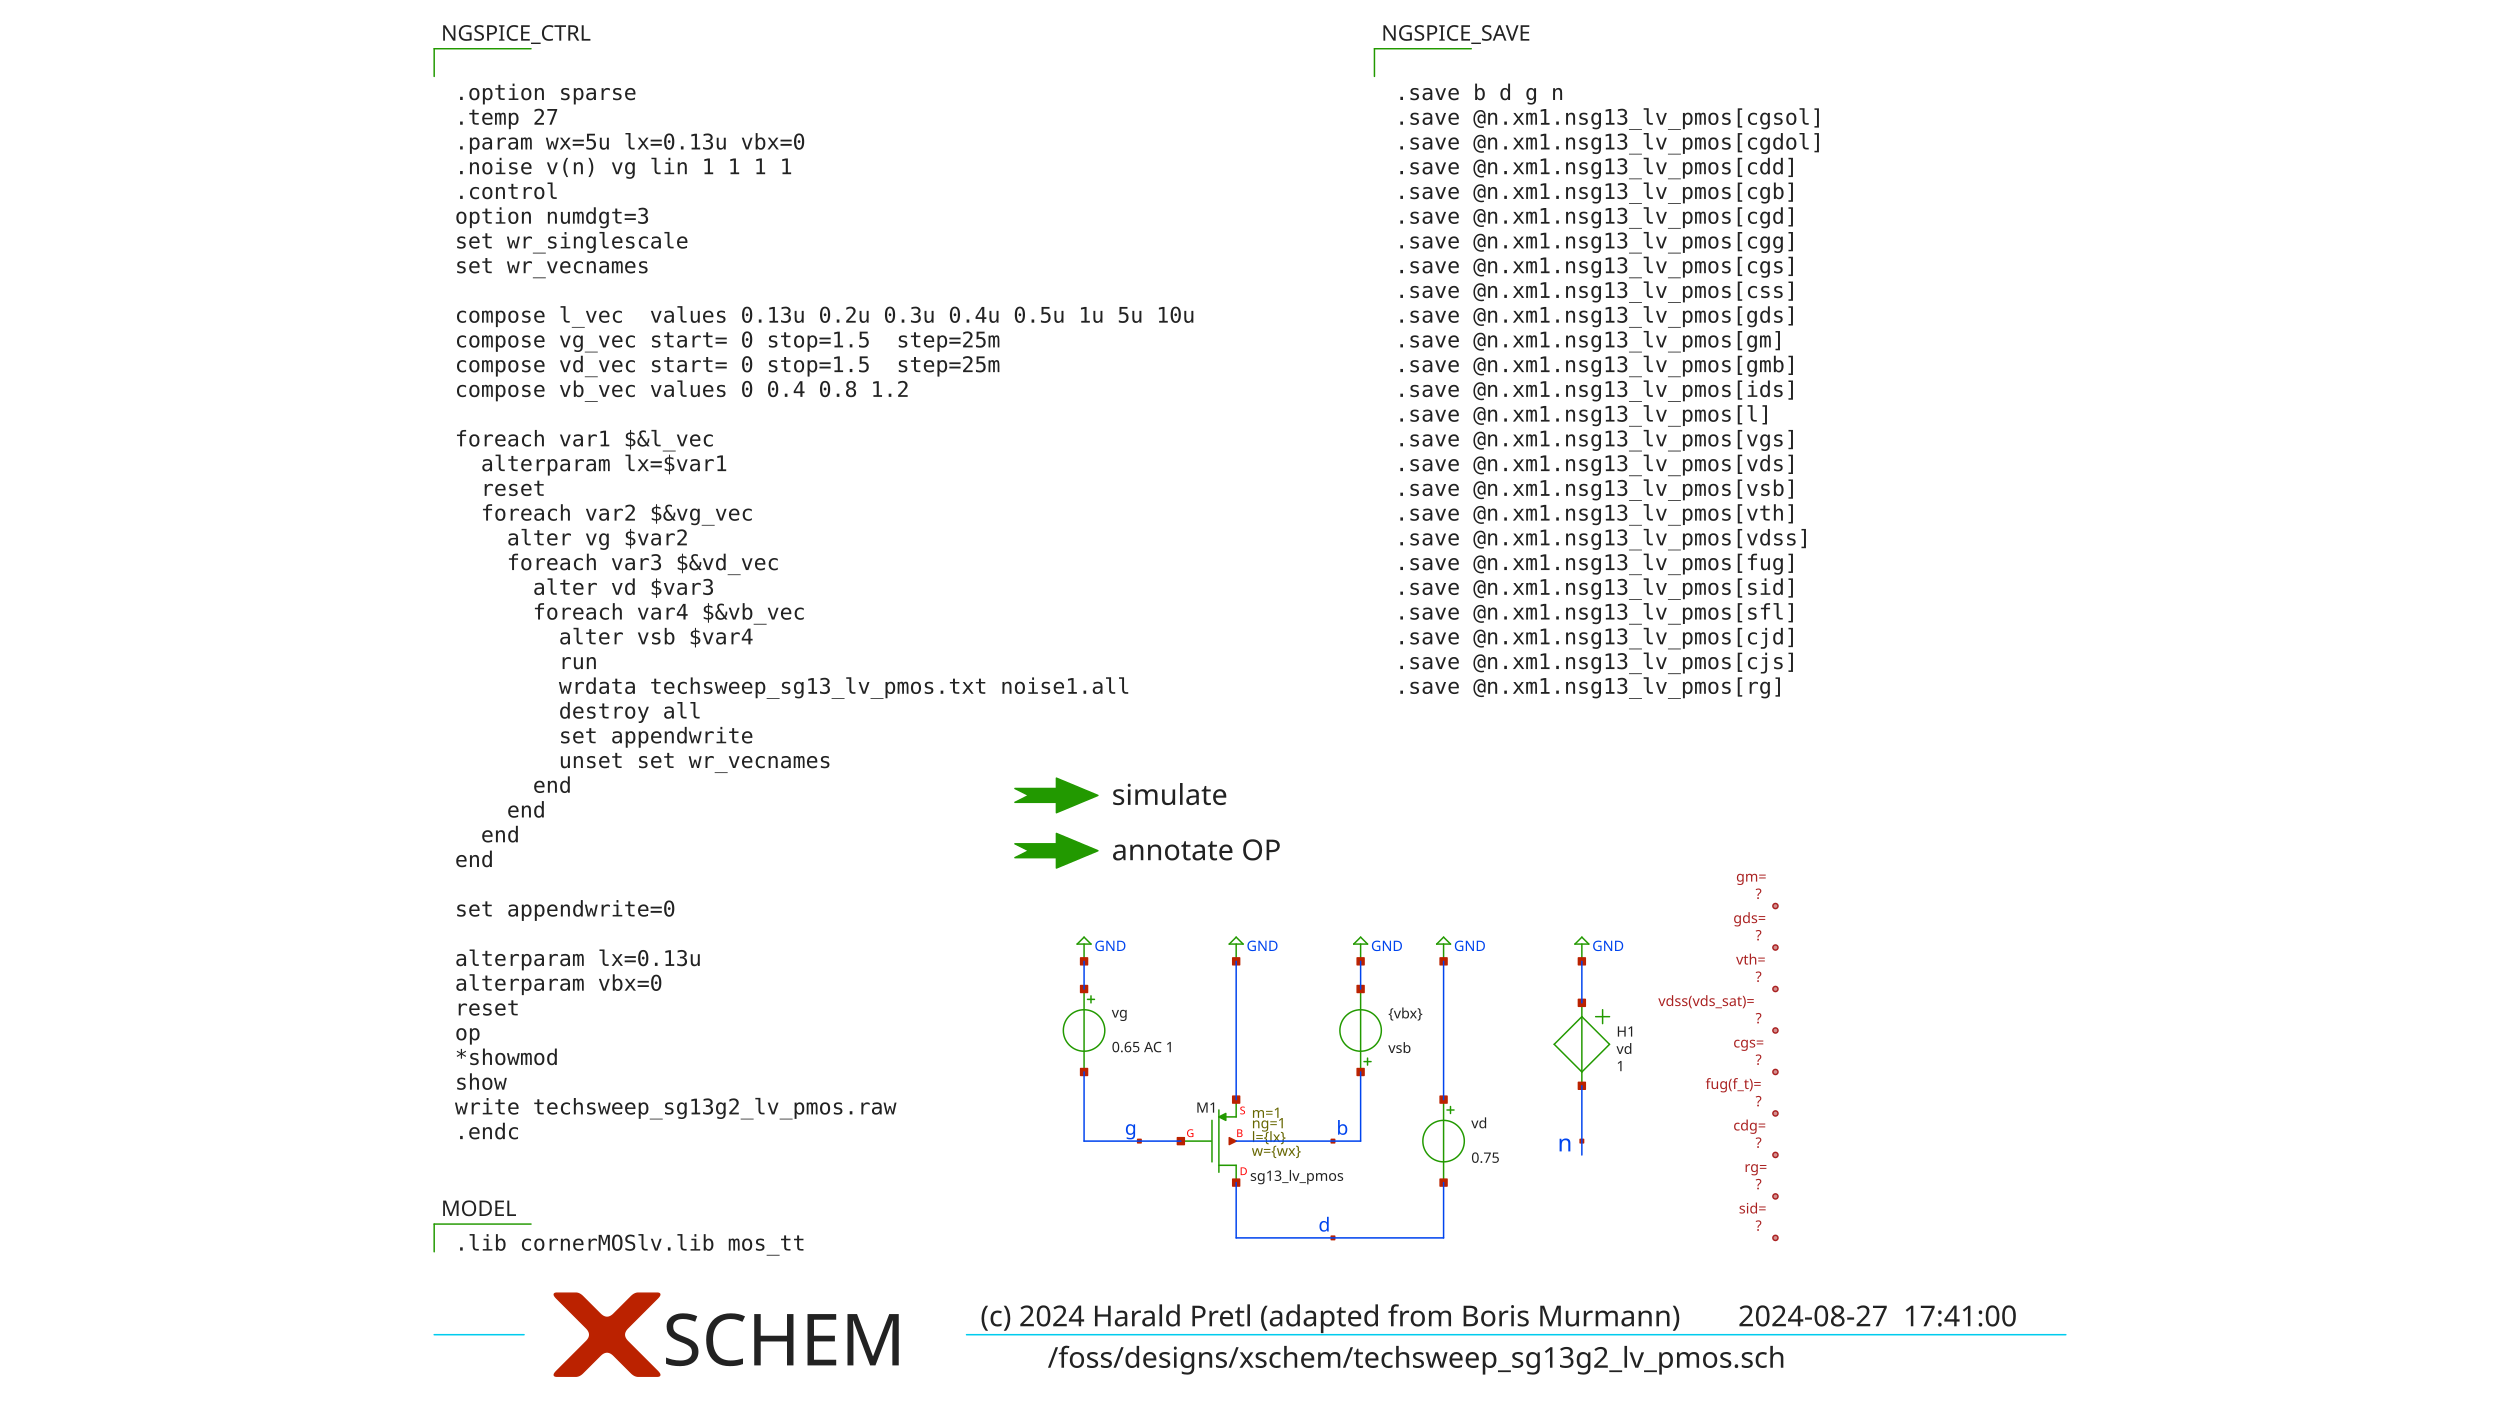
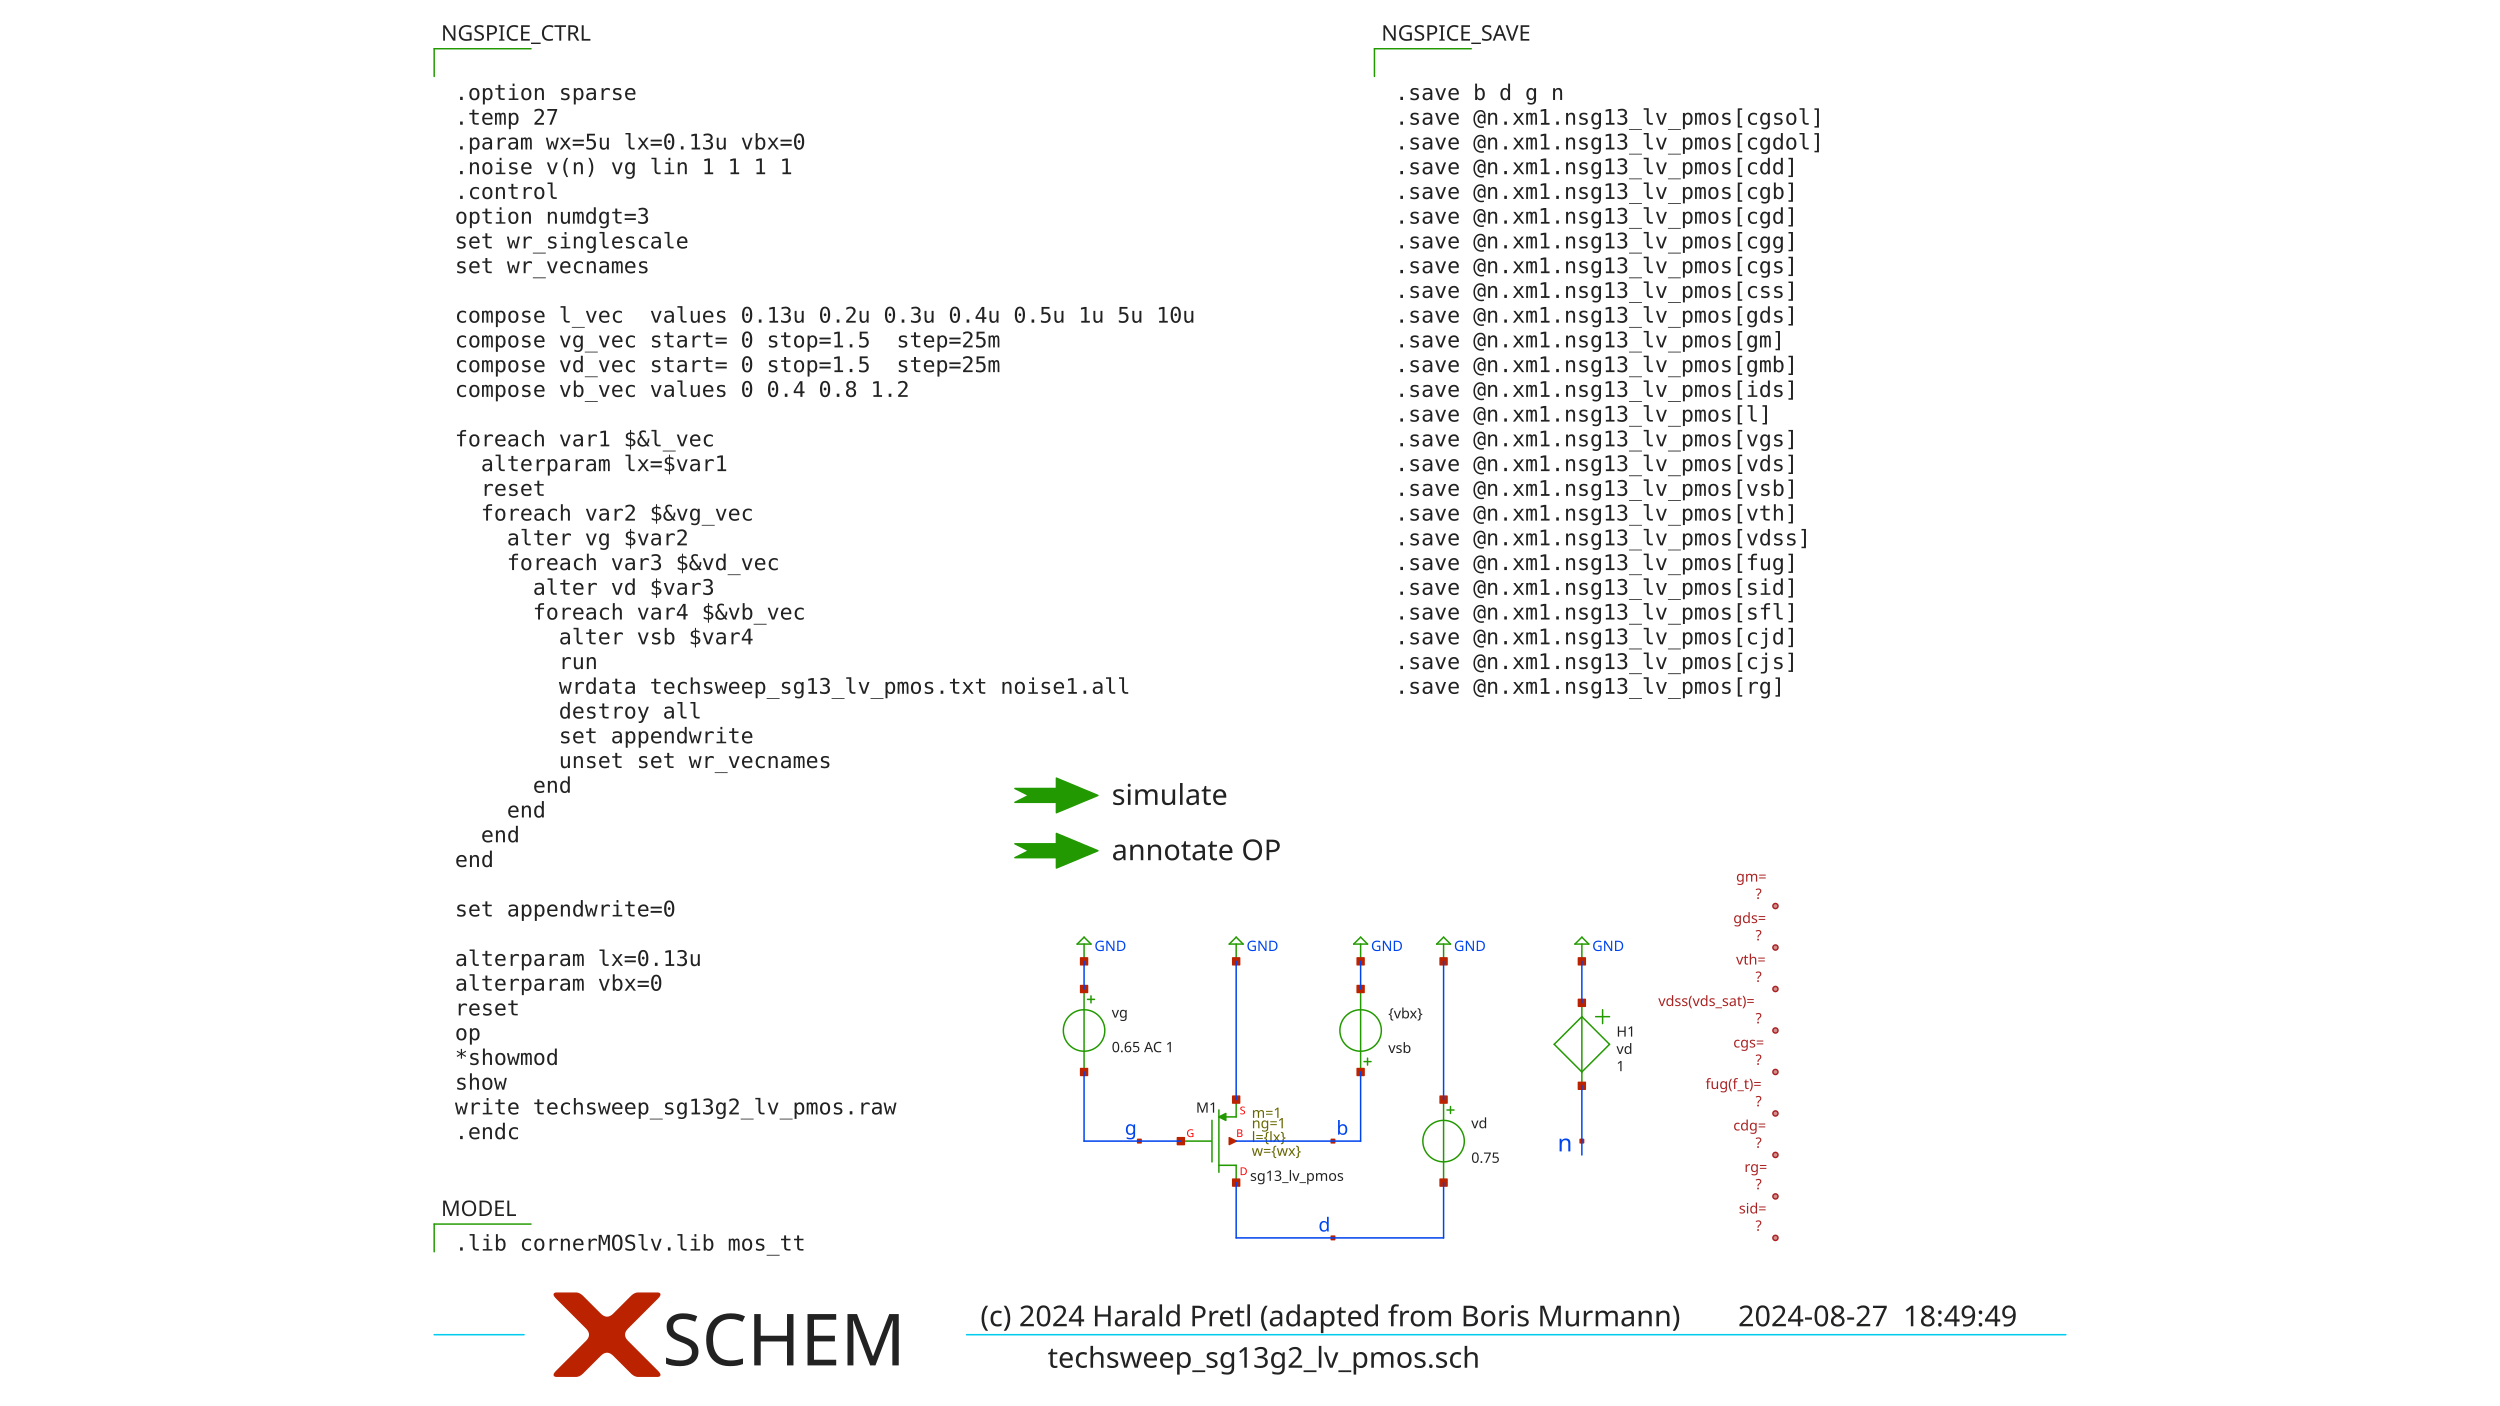
<svg xmlns="http://www.w3.org/2000/svg" width="900" height="506" version="1.1">
  <style type="text/css">
.l0{
  fill: #ffffff;
  stroke: #ffffff;
  stroke-linecap:round;
  stroke-linejoin:round;
  stroke-width: 0.538;
}
.l1{
  fill: #0044ee;
  stroke: #0044ee;
  stroke-linecap:round;
  stroke-linejoin:round;
  stroke-width: 0.538;
}
.l2{
  fill: #aaaaaa; fill-opacity: 0.2;
  stroke: #aaaaaa;
  stroke-linecap:round;
  stroke-linejoin:round;
  stroke-width: 0.538;
}
.l3{
  fill: #222222; fill-opacity: 0.5;
  stroke: #222222;
  stroke-linecap:round;
  stroke-linejoin:round;
  stroke-width: 0.538;
}
.l4{
  fill: #229900;
  stroke: #229900;
  stroke-linecap:round;
  stroke-linejoin:round;
  stroke-width: 0.538;
}
.l5{
  fill: #bb2200;
  stroke: #bb2200;
  stroke-linecap:round;
  stroke-linejoin:round;
  stroke-width: 0.538;
}
.l6{
  fill: #00ccee; fill-opacity: 0.5;
  stroke: #00ccee;
  stroke-linecap:round;
  stroke-linejoin:round;
  stroke-width: 0.538;
}
.l7{
  fill: #ff0000; fill-opacity: 0.5;
  stroke: #ff0000;
  stroke-linecap:round;
  stroke-linejoin:round;
  stroke-width: 0.538;
}
.l8{
  fill: #888800; fill-opacity: 0.5;
  stroke: #888800;
  stroke-linecap:round;
  stroke-linejoin:round;
  stroke-width: 0.538;
}
.l9{
  fill: #00aaaa; fill-opacity: 0.5;
  stroke: #00aaaa;
  stroke-linecap:round;
  stroke-linejoin:round;
  stroke-width: 0.538;
}
.l10{
  fill: #880088;
  stroke: #880088;
  stroke-linecap:round;
  stroke-linejoin:round;
  stroke-width: 0.538;
}
.l11{
  fill: #00ff00; fill-opacity: 0.5;
  stroke: #00ff00;
  stroke-linecap:round;
  stroke-linejoin:round;
  stroke-width: 0.538;
}
.l12{
  fill: #0000cc; fill-opacity: 0.5;
  stroke: #0000cc;
  stroke-linecap:round;
  stroke-linejoin:round;
  stroke-width: 0.538;
}
.l13{
  fill: #666600; fill-opacity: 0.5;
  stroke: #666600;
  stroke-linecap:round;
  stroke-linejoin:round;
  stroke-width: 0.538;
}
.l14{
  fill: #557755; fill-opacity: 0.2;
  stroke: #557755;
  stroke-linecap:round;
  stroke-linejoin:round;
  stroke-width: 0.538;
}
.l15{
  fill: #aa2222; fill-opacity: 0.5;
  stroke: #aa2222;
  stroke-linecap:round;
  stroke-linejoin:round;
  stroke-width: 0.538;
}
.l16{
  fill: #7ccc40; fill-opacity: 0.5;
  stroke: #7ccc40;
  stroke-linecap:round;
  stroke-linejoin:round;
  stroke-width: 0.538;
}
.l17{
  fill: #00ffcc; fill-opacity: 0.2;
  stroke: #00ffcc;
  stroke-linecap:round;
  stroke-linejoin:round;
  stroke-width: 0.538;
}
.l18{
  fill: #ce0097; fill-opacity: 0.5;
  stroke: #ce0097;
  stroke-linecap:round;
  stroke-linejoin:round;
  stroke-width: 0.538;
}
.l19{
  fill: #d2d46b; fill-opacity: 0.2;
  stroke: #d2d46b;
  stroke-linecap:round;
  stroke-linejoin:round;
  stroke-width: 0.538;
}
.l20{
  fill: #ef6158; fill-opacity: 0.2;
  stroke: #ef6158;
  stroke-linecap:round;
  stroke-linejoin:round;
  stroke-width: 0.538;
}
.l21{
  fill: #fdb200; fill-opacity: 0.2;
  stroke: #fdb200;
  stroke-linecap:round;
  stroke-linejoin:round;
  stroke-width: 0.538;
}
text {font-family: Sans-Serif;}
</style>
  <rect class="l0" x="0" y="0" width="900" height="506" />
  <text fill="#0044ee" xml:space="preserve" font-size="5.177" transform="translate(448.756, 342.36)">GND</text>
  <text fill="#0044ee" xml:space="preserve" font-size="5.177" transform="translate(393.999, 342.36)">GND</text>
  <text fill="#0044ee" xml:space="preserve" font-size="5.177" transform="translate(493.557, 342.36)">GND</text>
  <text fill="#0044ee" xml:space="preserve" font-size="5.177" transform="translate(523.424, 342.36)">GND</text>
  <text fill="#0044ee" xml:space="preserve" font-size="6.989" transform="translate(404.932, 408.507)">g</text>
  <text fill="#0044ee" xml:space="preserve" font-size="6.989" transform="translate(474.623, 443.352)">d</text>
  <text fill="#0044ee" xml:space="preserve" font-size="6.989" transform="translate(481.112, 408.507)">b</text>
  <text fill="#0044ee" xml:space="preserve" font-size="5.177" transform="translate(573.203, 342.36)">GND</text>
  <text fill="#0044ee" xml:space="preserve" font-size="8.542" transform="translate(560.736, 414.511)">n</text>
  <text fill="#222222" xml:space="preserve" font-size="7.766" transform="translate(158.793, 437.762)">MODEL</text>
  <text fill="#222222" xml:space="preserve" font-size="7.766" style="font-family:Monospace;" transform="translate(163.771, 450.206)">.lib cornerMOSlv.lib mos_tt</text>
-   <text fill="#222222" xml:space="preserve" font-size="10.354" transform="translate(352.931, 492.38)">         /foss/designs/xschem/techsweep_sg13g2_lv_pmos.sch</text>
+   <text fill="#222222" xml:space="preserve" font-size="10.354" transform="translate(352.931, 492.38)">         techsweep_sg13g2_lv_pmos.sch</text>
  <text fill="#222222" xml:space="preserve" font-size="10.354" transform="translate(352.931, 477.446)">(c) 2024 Harald Pretl (adapted from Boris Murmann)</text>
-   <text fill="#222222" xml:space="preserve" font-size="10.354" transform="translate(625.696, 477.446)">2024-08-27  17:41:00</text>
+   <text fill="#222222" xml:space="preserve" font-size="10.354" transform="translate(625.696, 477.446)">2024-08-27  18:49:49</text>
  <text fill="#222222" xml:space="preserve" font-size="25.885" transform="translate(238.44, 491.548)">SCHEM</text>
  <text fill="#222222" xml:space="preserve" font-size="10.354" transform="translate(400.221, 289.753)">simulate</text>
  <text fill="#222222" xml:space="preserve" font-size="10.354" transform="translate(400.221, 309.665)">annotate OP</text>
  <text fill="#aa2222" xml:space="preserve" font-size="5.177" transform="translate(631.982, 338.532)">? </text>
  <text fill="#aa2222" xml:space="preserve" font-size="5.177" transform="translate(623.982, 332.309)">gds=</text>
  <text fill="#aa2222" xml:space="preserve" font-size="5.177" transform="translate(631.982, 323.598)">? </text>
  <text fill="#aa2222" xml:space="preserve" font-size="5.177" transform="translate(624.982, 317.375)">gm=</text>
  <text fill="#aa2222" xml:space="preserve" font-size="5.177" transform="translate(631.982, 353.465)">? </text>
  <text fill="#aa2222" xml:space="preserve" font-size="5.177" transform="translate(624.982, 347.243)">vth=</text>
  <text fill="#aa2222" xml:space="preserve" font-size="5.177" transform="translate(631.982, 383.333)">? </text>
  <text fill="#aa2222" xml:space="preserve" font-size="5.177" transform="translate(623.982, 377.11)">cgs=</text>
  <text fill="#aa2222" xml:space="preserve" font-size="5.177" transform="translate(631.982, 368.399)">? </text>
  <text fill="#aa2222" xml:space="preserve" font-size="5.177" transform="translate(596.982, 362.176)">vdss(vds_sat)=</text>
  <text fill="#aa2222" xml:space="preserve" font-size="5.177" transform="translate(631.982, 398.266)">? </text>
  <text fill="#aa2222" xml:space="preserve" font-size="5.177" transform="translate(613.982, 392.044)">fug(f_t)=</text>
  <text fill="#aa2222" xml:space="preserve" font-size="5.177" transform="translate(631.982, 413.2)">? </text>
  <text fill="#aa2222" xml:space="preserve" font-size="5.177" transform="translate(623.982, 406.978)">cdg=</text>
  <text fill="#aa2222" xml:space="preserve" font-size="5.177" transform="translate(631.982, 443.067)">? </text>
  <text fill="#aa2222" xml:space="preserve" font-size="5.177" transform="translate(625.982, 436.845)">sid=</text>
  <text fill="#aa2222" xml:space="preserve" font-size="5.177" transform="translate(631.982, 428.134)">? </text>
  <text fill="#aa2222" xml:space="preserve" font-size="5.177" transform="translate(627.982, 421.911)">rg=</text>
  <text fill="#222222" xml:space="preserve" font-size="7.766" transform="translate(497.29, 14.6411)">NGSPICE_SAVE</text>
  <text fill="#222222" xml:space="preserve" font-size="7.766" style="font-family:Monospace;" transform="translate(502.268, 35.9928)">.save b d g n</text>
  <text fill="#222222" xml:space="preserve" font-size="7.766" style="font-family:Monospace;" transform="translate(502.268, 44.8999)">.save @n.xm1.nsg13_lv_pmos[cgsol]</text>
  <text fill="#222222" xml:space="preserve" font-size="7.766" style="font-family:Monospace;" transform="translate(502.268, 53.8069)">.save @n.xm1.nsg13_lv_pmos[cgdol]</text>
  <text fill="#222222" xml:space="preserve" font-size="7.766" style="font-family:Monospace;" transform="translate(502.268, 62.714)">.save @n.xm1.nsg13_lv_pmos[cdd]</text>
  <text fill="#222222" xml:space="preserve" font-size="7.766" style="font-family:Monospace;" transform="translate(502.268, 71.621)">.save @n.xm1.nsg13_lv_pmos[cgb]</text>
  <text fill="#222222" xml:space="preserve" font-size="7.766" style="font-family:Monospace;" transform="translate(502.268, 80.528)">.save @n.xm1.nsg13_lv_pmos[cgd]</text>
  <text fill="#222222" xml:space="preserve" font-size="7.766" style="font-family:Monospace;" transform="translate(502.268, 89.4351)">.save @n.xm1.nsg13_lv_pmos[cgg]</text>
  <text fill="#222222" xml:space="preserve" font-size="7.766" style="font-family:Monospace;" transform="translate(502.268, 98.3421)">.save @n.xm1.nsg13_lv_pmos[cgs]</text>
  <text fill="#222222" xml:space="preserve" font-size="7.766" style="font-family:Monospace;" transform="translate(502.268, 107.249)">.save @n.xm1.nsg13_lv_pmos[css]</text>
  <text fill="#222222" xml:space="preserve" font-size="7.766" style="font-family:Monospace;" transform="translate(502.268, 116.156)">.save @n.xm1.nsg13_lv_pmos[gds]</text>
  <text fill="#222222" xml:space="preserve" font-size="7.766" style="font-family:Monospace;" transform="translate(502.268, 125.063)">.save @n.xm1.nsg13_lv_pmos[gm]</text>
  <text fill="#222222" xml:space="preserve" font-size="7.766" style="font-family:Monospace;" transform="translate(502.268, 133.97)">.save @n.xm1.nsg13_lv_pmos[gmb]</text>
  <text fill="#222222" xml:space="preserve" font-size="7.766" style="font-family:Monospace;" transform="translate(502.268, 142.877)">.save @n.xm1.nsg13_lv_pmos[ids]</text>
  <text fill="#222222" xml:space="preserve" font-size="7.766" style="font-family:Monospace;" transform="translate(502.268, 151.784)">.save @n.xm1.nsg13_lv_pmos[l]</text>
  <text fill="#222222" xml:space="preserve" font-size="7.766" style="font-family:Monospace;" transform="translate(502.268, 160.691)">.save @n.xm1.nsg13_lv_pmos[vgs]</text>
  <text fill="#222222" xml:space="preserve" font-size="7.766" style="font-family:Monospace;" transform="translate(502.268, 169.598)">.save @n.xm1.nsg13_lv_pmos[vds]</text>
  <text fill="#222222" xml:space="preserve" font-size="7.766" style="font-family:Monospace;" transform="translate(502.268, 178.505)">.save @n.xm1.nsg13_lv_pmos[vsb]</text>
  <text fill="#222222" xml:space="preserve" font-size="7.766" style="font-family:Monospace;" transform="translate(502.268, 187.413)">.save @n.xm1.nsg13_lv_pmos[vth]</text>
  <text fill="#222222" xml:space="preserve" font-size="7.766" style="font-family:Monospace;" transform="translate(502.268, 196.32)">.save @n.xm1.nsg13_lv_pmos[vdss]</text>
  <text fill="#222222" xml:space="preserve" font-size="7.766" style="font-family:Monospace;" transform="translate(502.268, 205.227)">.save @n.xm1.nsg13_lv_pmos[fug]</text>
  <text fill="#222222" xml:space="preserve" font-size="7.766" style="font-family:Monospace;" transform="translate(502.268, 214.134)">.save @n.xm1.nsg13_lv_pmos[sid]</text>
  <text fill="#222222" xml:space="preserve" font-size="7.766" style="font-family:Monospace;" transform="translate(502.268, 223.041)">.save @n.xm1.nsg13_lv_pmos[sfl]</text>
  <text fill="#222222" xml:space="preserve" font-size="7.766" style="font-family:Monospace;" transform="translate(502.268, 231.948)">.save @n.xm1.nsg13_lv_pmos[cjd]</text>
  <text fill="#222222" xml:space="preserve" font-size="7.766" style="font-family:Monospace;" transform="translate(502.268, 240.855)">.save @n.xm1.nsg13_lv_pmos[cjs]</text>
  <text fill="#222222" xml:space="preserve" font-size="7.766" style="font-family:Monospace;" transform="translate(502.268, 249.762)">.save @n.xm1.nsg13_lv_pmos[rg]</text>
  <text fill="#222222" xml:space="preserve" font-size="5.177" transform="translate(430.555, 400.566)">M1</text>
  <text fill="#ff0000" xml:space="preserve" font-size="3.883" transform="translate(446.267, 423.036)">D</text>
  <text fill="#ff0000" xml:space="preserve" font-size="3.883" transform="translate(446.267, 401.16)">S</text>
  <text fill="#ff0000" xml:space="preserve" font-size="3.883" transform="translate(445.022, 409.347)">B</text>
  <text fill="#ff0000" xml:space="preserve" font-size="3.883" transform="translate(427.088, 409.347)">G</text>
  <text fill="#222222" xml:space="preserve" font-size="5.177" transform="translate(450, 425.118)">sg13_lv_pmos</text>
  <text fill="#666600" xml:space="preserve" font-size="5.177" transform="translate(450.622, 402.433)">m=1</text>
  <text fill="#666600" xml:space="preserve" font-size="5.177" transform="translate(450.622, 406.166)">ng=1</text>
  <text fill="#666600" xml:space="preserve" font-size="5.177" transform="translate(450.622, 411.144)">l={lx}</text>
  <text fill="#666600" xml:space="preserve" font-size="5.177" transform="translate(450.622, 416.122)">w={wx}</text>
  <text fill="#222222" xml:space="preserve" font-size="5.177" transform="translate(529.646, 406.166)">vd</text>
  <text fill="#222222" xml:space="preserve" font-size="5.177" transform="translate(529.646, 418.611)">0.75</text>
  <text fill="#222222" xml:space="preserve" font-size="5.177" transform="translate(499.779, 379.072)">vsb</text>
  <text fill="#222222" xml:space="preserve" font-size="5.177" transform="translate(499.779, 366.628)">{vbx}</text>
  <text fill="#222222" xml:space="preserve" font-size="5.177" transform="translate(400.221, 366.343)">vg</text>
  <text fill="#222222" xml:space="preserve" font-size="5.177" transform="translate(400.221, 378.788)">0.65 AC 1</text>
  <text fill="#222222" xml:space="preserve" font-size="5.177" transform="translate(581.914, 385.633)">1</text>
  <text fill="#222222" xml:space="preserve" font-size="5.177" transform="translate(581.914, 373.188)">H1</text>
  <text fill="#222222" xml:space="preserve" font-size="5.177" transform="translate(581.914, 379.41)">vd</text>
  <text fill="#222222" xml:space="preserve" font-size="7.766" transform="translate(158.793, 14.6411)">NGSPICE_CTRL</text>
  <text fill="#222222" xml:space="preserve" font-size="7.766" style="font-family:Monospace;" transform="translate(163.771, 35.9928)">.option sparse</text>
  <text fill="#222222" xml:space="preserve" font-size="7.766" style="font-family:Monospace;" transform="translate(163.771, 44.8999)">.temp 27</text>
  <text fill="#222222" xml:space="preserve" font-size="7.766" style="font-family:Monospace;" transform="translate(163.771, 53.8069)">.param wx=5u lx=0.13u vbx=0</text>
  <text fill="#222222" xml:space="preserve" font-size="7.766" style="font-family:Monospace;" transform="translate(163.771, 62.714)">.noise v(n) vg lin 1 1 1 1</text>
  <text fill="#222222" xml:space="preserve" font-size="7.766" style="font-family:Monospace;" transform="translate(163.771, 71.621)">.control</text>
  <text fill="#222222" xml:space="preserve" font-size="7.766" style="font-family:Monospace;" transform="translate(163.771, 80.528)">option numdgt=3</text>
  <text fill="#222222" xml:space="preserve" font-size="7.766" style="font-family:Monospace;" transform="translate(163.771, 89.4351)">set wr_singlescale</text>
  <text fill="#222222" xml:space="preserve" font-size="7.766" style="font-family:Monospace;" transform="translate(163.771, 98.3421)">set wr_vecnames</text>
  <text fill="#222222" xml:space="preserve" font-size="7.766" style="font-family:Monospace;" transform="translate(163.771, 116.156)">compose l_vec  values 0.13u 0.2u 0.3u 0.4u 0.5u 1u 5u 10u</text>
  <text fill="#222222" xml:space="preserve" font-size="7.766" style="font-family:Monospace;" transform="translate(163.771, 125.063)">compose vg_vec start= 0 stop=1.5  step=25m</text>
  <text fill="#222222" xml:space="preserve" font-size="7.766" style="font-family:Monospace;" transform="translate(163.771, 133.97)">compose vd_vec start= 0 stop=1.5  step=25m</text>
  <text fill="#222222" xml:space="preserve" font-size="7.766" style="font-family:Monospace;" transform="translate(163.771, 142.877)">compose vb_vec values 0 0.4 0.8 1.2</text>
  <text fill="#222222" xml:space="preserve" font-size="7.766" style="font-family:Monospace;" transform="translate(163.771, 160.691)">foreach var1 $&amp;l_vec</text>
  <text fill="#222222" xml:space="preserve" font-size="7.766" style="font-family:Monospace;" transform="translate(163.771, 169.598)">  alterparam lx=$var1</text>
  <text fill="#222222" xml:space="preserve" font-size="7.766" style="font-family:Monospace;" transform="translate(163.771, 178.505)">  reset</text>
  <text fill="#222222" xml:space="preserve" font-size="7.766" style="font-family:Monospace;" transform="translate(163.771, 187.413)">  foreach var2 $&amp;vg_vec</text>
  <text fill="#222222" xml:space="preserve" font-size="7.766" style="font-family:Monospace;" transform="translate(163.771, 196.32)">    alter vg $var2</text>
  <text fill="#222222" xml:space="preserve" font-size="7.766" style="font-family:Monospace;" transform="translate(163.771, 205.227)">    foreach var3 $&amp;vd_vec</text>
  <text fill="#222222" xml:space="preserve" font-size="7.766" style="font-family:Monospace;" transform="translate(163.771, 214.134)">      alter vd $var3</text>
  <text fill="#222222" xml:space="preserve" font-size="7.766" style="font-family:Monospace;" transform="translate(163.771, 223.041)">      foreach var4 $&amp;vb_vec</text>
  <text fill="#222222" xml:space="preserve" font-size="7.766" style="font-family:Monospace;" transform="translate(163.771, 231.948)">        alter vsb $var4</text>
  <text fill="#222222" xml:space="preserve" font-size="7.766" style="font-family:Monospace;" transform="translate(163.771, 240.855)">        run </text>
  <text fill="#222222" xml:space="preserve" font-size="7.766" style="font-family:Monospace;" transform="translate(163.771, 249.762)">        wrdata techsweep_sg13_lv_pmos.txt noise1.all</text>
  <text fill="#222222" xml:space="preserve" font-size="7.766" style="font-family:Monospace;" transform="translate(163.771, 258.669)">        destroy all</text>
  <text fill="#222222" xml:space="preserve" font-size="7.766" style="font-family:Monospace;" transform="translate(163.771, 267.576)">        set appendwrite</text>
  <text fill="#222222" xml:space="preserve" font-size="7.766" style="font-family:Monospace;" transform="translate(163.771, 276.483)">        unset set wr_vecnames</text>
  <text fill="#222222" xml:space="preserve" font-size="7.766" style="font-family:Monospace;" transform="translate(163.771, 285.39)">      end</text>
  <text fill="#222222" xml:space="preserve" font-size="7.766" style="font-family:Monospace;" transform="translate(163.771, 294.297)">    end</text>
  <text fill="#222222" xml:space="preserve" font-size="7.766" style="font-family:Monospace;" transform="translate(163.771, 303.204)">  end</text>
  <text fill="#222222" xml:space="preserve" font-size="7.766" style="font-family:Monospace;" transform="translate(163.771, 312.111)">end</text>
  <text fill="#222222" xml:space="preserve" font-size="7.766" style="font-family:Monospace;" transform="translate(163.771, 329.925)">set appendwrite=0</text>
  <text fill="#222222" xml:space="preserve" font-size="7.766" style="font-family:Monospace;" transform="translate(163.771, 347.739)">alterparam lx=0.13u</text>
  <text fill="#222222" xml:space="preserve" font-size="7.766" style="font-family:Monospace;" transform="translate(163.771, 356.646)">alterparam vbx=0</text>
  <text fill="#222222" xml:space="preserve" font-size="7.766" style="font-family:Monospace;" transform="translate(163.771, 365.553)">reset</text>
  <text fill="#222222" xml:space="preserve" font-size="7.766" style="font-family:Monospace;" transform="translate(163.771, 374.46)">op</text>
  <text fill="#222222" xml:space="preserve" font-size="7.766" style="font-family:Monospace;" transform="translate(163.771, 383.367)">*showmod</text>
  <text fill="#222222" xml:space="preserve" font-size="7.766" style="font-family:Monospace;" transform="translate(163.771, 392.274)">show</text>
  <text fill="#222222" xml:space="preserve" font-size="7.766" style="font-family:Monospace;" transform="translate(163.771, 401.181)">write techsweep_sg13g2_lv_pmos.raw</text>
  <text fill="#222222" xml:space="preserve" font-size="7.766" style="font-family:Monospace;" transform="translate(163.771, 410.088)">.endc</text>
  <path class="l4" d="M156.304 440.666L191.15 440.666" />
  <path class="l4" d="M156.304 440.666L156.304 450.622" />
  <path class="l4" d="M395.243 286.352L380.31 280.13L380.31 283.863L365.376 283.863L370.354 286.352L365.376 288.841L380.31 288.841L380.31 292.574L395.243 286.352" />
  <path class="l4" d="M395.243 306.263L380.31 300.041L380.31 303.774L365.376 303.774L370.354 306.263L365.376 308.752L380.31 308.752L380.31 312.486L395.243 306.263" />
  <path class="l4" d="M494.801 17.546L529.646 17.546" />
  <path class="l4" d="M494.801 17.546L494.801 27.502" />
  <path class="l4" d="M438.8 399.599L438.8 421.999" />
  <path class="l4" d="M445.022 395.865L445.022 402.088" />
  <path class="l4" d="M445.022 419.51L445.022 425.733" />
  <path class="l4" d="M436.311 403.332L436.311 418.266" />
  <path class="l4" d="M438.8 419.51L445.022 419.51" />
  <path class="l4" d="M438.8 402.088L445.022 402.088" />
  <path class="l4" d="M425.111 410.799L436.062 410.799" />
  <path class="l4" d="M441.289 400.843L438.8 402.088L441.289 403.332L441.289 400.843" />
  <path class="l4" d="M445.022 339.864L445.022 346.087" />
  <path class="l4" d="M442.533 339.864L447.511 339.864" />
  <path class="l4" d="M445.022 337.375L447.511 339.864" />
  <path class="l4" d="M442.533 339.864L445.022 337.375" />
  <path class="l4" d="M520.935 399.599L523.424 399.599" />
  <path class="l4" d="M522.179 398.354L522.179 400.843" />
  <path class="l4" d="M519.69 395.865L519.69 425.733" />
  <circle class="l4" cx="519.69" cy="410.799" r="7.467" style="fill:none;" />
  <path class="l4" d="M491.068 382.176L493.557 382.176" />
  <path class="l4" d="M492.312 380.932L492.312 383.421" />
  <path class="l4" d="M489.823 356.042L489.823 385.91" />
  <circle class="l4" cx="489.823" cy="370.976" r="7.467" style="fill:none;" />
  <path class="l4" d="M391.51 359.776L393.999 359.776" />
  <path class="l4" d="M392.754 358.531L392.754 361.02" />
  <path class="l4" d="M390.265 356.042L390.265 385.91" />
  <circle class="l4" cx="390.265" cy="370.976" r="7.467" style="fill:none;" />
  <path class="l4" d="M390.265 339.864L390.265 346.087" />
  <path class="l4" d="M387.776 339.864L392.754 339.864" />
  <path class="l4" d="M390.265 337.375L392.754 339.864" />
  <path class="l4" d="M387.776 339.864L390.265 337.375" />
  <path class="l4" d="M489.823 339.864L489.823 346.087" />
  <path class="l4" d="M487.334 339.864L492.312 339.864" />
  <path class="l4" d="M489.823 337.375L492.312 339.864" />
  <path class="l4" d="M487.334 339.864L489.823 337.375" />
  <path class="l4" d="M519.69 339.864L519.69 346.087" />
  <path class="l4" d="M517.202 339.864L522.179 339.864" />
  <path class="l4" d="M519.69 337.375L522.179 339.864" />
  <path class="l4" d="M517.202 339.864L519.69 337.375" />
  <path class="l4" d="M569.469 365.998L579.425 375.954" />
  <path class="l4" d="M559.514 375.954L569.469 365.998" />
  <path class="l4" d="M559.514 375.954L569.469 385.91" />
  <path class="l4" d="M569.469 385.91L579.425 375.954" />
  <path class="l4" d="M569.469 361.02L569.469 390.888" />
  <path class="l4" d="M574.447 365.998L579.425 365.998" />
  <path class="l4" d="M576.936 363.509L576.936 368.487" />
  <path class="l4" d="M569.469 339.864L569.469 346.087" />
  <path class="l4" d="M566.98 339.864L571.958 339.864" />
  <path class="l4" d="M569.469 337.375L571.958 339.864" />
  <path class="l4" d="M566.98 339.864L569.469 337.375" />
  <path class="l4" d="M156.304 17.546L191.15 17.546" />
  <path class="l4" d="M156.304 17.546L156.304 27.502" />
  <path class="l5" d="M230.973 473.023L230.817 473.178L230.662 473.334L230.506 473.489L230.351 473.645L230.195 473.801L230.039 473.956L229.884 474.112L229.728 474.267L229.573 474.423L229.417 474.578L229.262 474.734L229.106 474.889L228.951 475.045L228.795 475.201L228.639 475.356L228.484 475.512L228.328 475.667L228.173 475.823L228.017 475.978L227.862 476.134L227.706 476.289L227.551 476.445L227.395 476.601L227.239 476.756L227.084 476.912L226.928 477.067L226.773 477.223L226.617 477.378L226.462 477.534L226.306 477.69L226.15 477.845L225.995 478.001L225.995 478.001L225.844 478.156L225.703 478.312L225.572 478.467L225.45 478.623L225.339 478.778L225.237 478.934L225.144 479.09L225.062 479.245L224.989 479.401L224.925 479.556L224.872 479.712L224.828 479.867L224.794 480.023L224.77 480.178L224.755 480.334L224.75 480.49L224.755 480.645L224.77 480.801L224.794 480.956L224.828 481.112L224.872 481.267L224.925 481.423L224.989 481.579L225.062 481.734L225.144 481.89L225.237 482.045L225.339 482.201L225.45 482.356L225.572 482.512L225.703 482.667L225.844 482.823L225.995 482.979L225.995 482.979L226.151 483.135L226.308 483.292L226.467 483.451L226.627 483.61L226.788 483.772L226.95 483.934L227.114 484.097L227.278 484.262L227.444 484.428L227.611 484.595L227.78 484.763L227.949 484.933L228.12 485.104L228.292 485.275L228.465 485.449L228.639 485.623L228.815 485.799L228.992 485.975L229.17 486.154L229.349 486.333L229.53 486.513L229.711 486.695L229.894 486.878L230.078 487.062L230.264 487.247L230.45 487.434L230.638 487.622L230.827 487.811L231.017 488.001L231.209 488.192L231.401 488.385L231.595 488.579L231.595 488.579L231.788 488.772L231.979 488.963L232.167 489.151L232.353 489.337L232.537 489.521L232.718 489.702L232.897 489.88L233.073 490.056L233.247 490.23L233.418 490.402L233.587 490.571L233.753 490.737L233.918 490.901L234.079 491.063L234.238 491.222L234.395 491.379L234.549 491.533L234.701 491.685L234.851 491.834L234.998 491.982L235.143 492.126L235.285 492.268L235.424 492.408L235.562 492.545L235.697 492.68L235.829 492.813L235.959 492.943L236.087 493.07L236.212 493.196L236.335 493.318L236.455 493.439L236.573 493.557L236.573 493.557L236.686 493.671L236.792 493.783L236.89 493.89L236.981 493.994L237.065 494.094L237.142 494.191L237.211 494.284L237.273 494.373L237.328 494.459L237.375 494.541L237.415 494.619L237.448 494.694L237.473 494.765L237.492 494.833L237.503 494.896L237.506 494.957L237.503 495.013L237.492 495.066L237.473 495.115L237.448 495.161L237.415 495.203L237.375 495.241L237.328 495.276L237.273 495.307L237.211 495.334L237.142 495.358L237.065 495.378L236.981 495.394L236.89 495.407L236.792 495.416L236.686 495.421L236.573 495.423L236.573 495.423L236.456 495.423L236.34 495.423L236.223 495.423L236.106 495.423L235.99 495.423L235.873 495.423L235.756 495.423L235.64 495.423L235.523 495.423L235.406 495.423L235.29 495.423L235.173 495.423L235.056 495.423L234.94 495.423L234.823 495.423L234.706 495.423L234.59 495.423L234.473 495.423L234.356 495.423L234.24 495.423L234.123 495.423L234.006 495.423L233.89 495.423L233.773 495.423L233.656 495.423L233.54 495.423L233.423 495.423L233.306 495.423L233.19 495.423L233.073 495.423L232.956 495.423L232.84 495.423L232.84 495.423L232.723 495.423L232.609 495.423L232.495 495.423L232.383 495.423L232.271 495.423L232.161 495.423L232.053 495.423L231.945 495.423L231.839 495.423L231.734 495.423L231.63 495.423L231.527 495.423L231.426 495.423L231.325 495.423L231.226 495.423L231.128 495.423L231.032 495.423L230.936 495.423L230.842 495.423L230.749 495.423L230.657 495.423L230.567 495.423L230.478 495.423L230.389 495.423L230.303 495.423L230.217 495.423L230.132 495.423L230.049 495.423L229.967 495.423L229.886 495.423L229.807 495.423L229.728 495.423L229.728 495.423L229.651 495.422L229.573 495.418L229.495 495.412L229.417 495.404L229.339 495.393L229.262 495.38L229.184 495.364L229.106 495.345L229.028 495.325L228.951 495.302L228.873 495.276L228.795 495.248L228.717 495.218L228.639 495.185L228.562 495.15L228.484 495.112L228.406 495.072L228.328 495.03L228.251 494.985L228.173 494.937L228.095 494.887L228.017 494.835L227.939 494.78L227.862 494.723L227.784 494.664L227.706 494.602L227.628 494.537L227.551 494.47L227.473 494.401L227.395 494.329L227.317 494.255L227.239 494.179L227.239 494.179L227.162 494.101L227.084 494.023L227.006 493.945L226.928 493.868L226.851 493.79L226.773 493.712L226.695 493.634L226.617 493.557L226.539 493.479L226.462 493.401L226.384 493.323L226.306 493.245L226.228 493.168L226.15 493.09L226.073 493.012L225.995 492.934L225.917 492.857L225.839 492.779L225.762 492.701L225.684 492.623L225.606 492.545L225.528 492.468L225.45 492.39L225.373 492.312L225.295 492.234L225.217 492.157L225.139 492.079L225.062 492.001L224.984 491.923L224.906 491.845L224.828 491.768L224.75 491.69L224.75 491.69L224.671 491.611L224.59 491.529L224.506 491.446L224.42 491.359L224.331 491.271L224.24 491.179L224.146 491.086L224.05 490.99L223.952 490.891L223.851 490.791L223.748 490.687L223.642 490.581L223.534 490.473L223.423 490.363L223.31 490.25L223.195 490.134L223.077 490.016L222.957 489.896L222.834 489.773L222.709 489.648L222.581 489.521L222.451 489.39L222.319 489.258L222.184 489.123L222.046 488.986L221.907 488.846L221.764 488.704L221.62 488.559L221.473 488.412L221.323 488.263L221.171 488.111L221.017 487.956L221.017 487.956L220.861 487.806L220.706 487.665L220.55 487.534L220.395 487.412L220.239 487.3L220.084 487.198L219.928 487.106L219.773 487.023L219.617 486.95L219.461 486.887L219.306 486.833L219.15 486.79L218.995 486.756L218.839 486.731L218.684 486.717L218.528 486.712L218.373 486.717L218.217 486.731L218.061 486.756L217.906 486.79L217.75 486.833L217.595 486.887L217.439 486.95L217.284 487.023L217.128 487.106L216.973 487.198L216.817 487.3L216.661 487.412L216.506 487.534L216.35 487.665L216.195 487.806L216.039 487.956L216.039 487.956L215.885 488.111L215.733 488.263L215.583 488.412L215.436 488.559L215.292 488.704L215.15 488.846L215.01 488.986L214.872 489.123L214.738 489.258L214.605 489.39L214.475 489.521L214.347 489.648L214.222 489.773L214.1 489.896L213.979 490.016L213.861 490.134L213.746 490.25L213.633 490.363L213.522 490.473L213.414 490.581L213.308 490.687L213.205 490.791L213.104 490.891L213.006 490.99L212.91 491.086L212.816 491.179L212.725 491.271L212.636 491.359L212.55 491.446L212.466 491.529L212.385 491.611L212.306 491.69L212.306 491.69L212.228 491.768L212.15 491.845L212.072 491.923L211.995 492.001L211.917 492.079L211.839 492.157L211.761 492.234L211.683 492.312L211.606 492.39L211.528 492.468L211.45 492.545L211.372 492.623L211.295 492.701L211.217 492.779L211.139 492.857L211.061 492.934L210.983 493.012L210.906 493.09L210.828 493.168L210.75 493.245L210.672 493.323L210.595 493.401L210.517 493.479L210.439 493.557L210.361 493.634L210.283 493.712L210.206 493.79L210.128 493.868L210.05 493.945L209.972 494.023L209.895 494.101L209.817 494.179L209.817 494.179L209.739 494.255L209.661 494.329L209.583 494.401L209.506 494.47L209.428 494.537L209.35 494.602L209.272 494.664L209.195 494.723L209.117 494.78L209.039 494.835L208.961 494.887L208.883 494.937L208.806 494.985L208.728 495.03L208.65 495.072L208.572 495.112L208.495 495.15L208.417 495.185L208.339 495.218L208.261 495.248L208.183 495.276L208.106 495.302L208.028 495.325L207.95 495.345L207.872 495.364L207.795 495.38L207.717 495.393L207.639 495.404L207.561 495.412L207.483 495.418L207.406 495.422L207.328 495.423L207.328 495.423L207.249 495.423L207.17 495.423L207.089 495.423L207.007 495.423L206.924 495.423L206.839 495.423L206.754 495.423L206.667 495.423L206.579 495.423L206.489 495.423L206.399 495.423L206.307 495.423L206.214 495.423L206.12 495.423L206.024 495.423L205.928 495.423L205.83 495.423L205.731 495.423L205.631 495.423L205.529 495.423L205.426 495.423L205.323 495.423L205.217 495.423L205.111 495.423L205.004 495.423L204.895 495.423L204.785 495.423L204.674 495.423L204.561 495.423L204.448 495.423L204.333 495.423L204.217 495.423L204.217 495.423L204.1 495.423L203.983 495.423L203.867 495.423L203.75 495.423L203.633 495.423L203.517 495.423L203.4 495.423L203.283 495.423L203.167 495.423L203.05 495.423L202.933 495.423L202.817 495.423L202.7 495.423L202.583 495.423L202.467 495.423L202.35 495.423L202.233 495.423L202.117 495.423L202 495.423L201.883 495.423L201.767 495.423L201.65 495.423L201.533 495.423L201.417 495.423L201.3 495.423L201.183 495.423L201.067 495.423L200.95 495.423L200.833 495.423L200.717 495.423L200.6 495.423L200.483 495.423L200.483 495.423L200.37 495.421L200.264 495.416L200.166 495.407L200.075 495.394L199.991 495.378L199.914 495.358L199.845 495.334L199.783 495.307L199.729 495.276L199.681 495.241L199.641 495.203L199.608 495.161L199.583 495.115L199.564 495.066L199.554 495.013L199.55 494.957L199.554 494.896L199.564 494.833L199.583 494.765L199.608 494.694L199.641 494.619L199.681 494.541L199.729 494.459L199.783 494.373L199.845 494.284L199.914 494.191L199.991 494.094L200.075 493.994L200.166 493.89L200.264 493.783L200.37 493.671L200.483 493.557L200.483 493.557L200.601 493.439L200.721 493.318L200.844 493.196L200.969 493.07L201.097 492.943L201.227 492.813L201.359 492.68L201.494 492.545L201.632 492.408L201.771 492.268L201.914 492.126L202.058 491.982L202.205 491.834L202.355 491.685L202.507 491.533L202.661 491.379L202.818 491.222L202.977 491.063L203.139 490.901L203.303 490.737L203.469 490.571L203.638 490.402L203.81 490.23L203.983 490.056L204.16 489.88L204.338 489.702L204.519 489.521L204.703 489.337L204.889 489.151L205.077 488.963L205.268 488.772L205.461 488.579L205.461 488.579L205.655 488.385L205.848 488.192L206.039 488.001L206.229 487.811L206.418 487.622L206.606 487.434L206.792 487.247L206.978 487.062L207.162 486.878L207.345 486.695L207.527 486.513L207.707 486.333L207.886 486.154L208.064 485.975L208.241 485.799L208.417 485.623L208.591 485.449L208.764 485.275L208.936 485.104L209.107 484.933L209.277 484.763L209.445 484.595L209.612 484.428L209.778 484.262L209.943 484.097L210.106 483.934L210.268 483.772L210.429 483.61L210.589 483.451L210.748 483.292L210.905 483.135L211.061 482.979L211.061 482.979L211.212 482.823L211.353 482.667L211.484 482.512L211.606 482.356L211.718 482.201L211.82 482.045L211.912 481.89L211.995 481.734L212.068 481.579L212.131 481.423L212.184 481.267L212.228 481.112L212.262 480.956L212.286 480.801L212.301 480.645L212.306 480.49L212.301 480.334L212.286 480.178L212.262 480.023L212.228 479.867L212.184 479.712L212.131 479.556L212.068 479.401L211.995 479.245L211.912 479.09L211.82 478.934L211.718 478.778L211.606 478.623L211.484 478.467L211.353 478.312L211.212 478.156L211.061 478.001L211.061 478.001L210.905 477.844L210.748 477.687L210.589 477.529L210.429 477.369L210.268 477.208L210.106 477.045L209.943 476.882L209.778 476.717L209.612 476.551L209.445 476.384L209.277 476.216L209.107 476.046L208.936 475.876L208.764 475.704L208.591 475.531L208.417 475.356L208.241 475.181L208.064 475.004L207.886 474.826L207.707 474.646L207.527 474.466L207.345 474.284L207.162 474.101L206.978 473.917L206.792 473.732L206.606 473.545L206.418 473.358L206.229 473.169L206.039 472.978L205.848 472.787L205.655 472.594L205.461 472.401L205.461 472.401L205.268 472.207L205.077 472.016L204.889 471.828L204.703 471.642L204.519 471.459L204.338 471.278L204.16 471.099L203.983 470.923L203.81 470.749L203.638 470.578L203.469 470.409L203.303 470.242L203.139 470.078L202.977 469.916L202.818 469.757L202.661 469.6L202.507 469.446L202.355 469.294L202.205 469.145L202.058 468.998L201.914 468.853L201.771 468.711L201.632 468.571L201.494 468.434L201.359 468.299L201.227 468.166L201.097 468.036L200.969 467.909L200.844 467.784L200.721 467.661L200.601 467.541L200.483 467.423L200.483 467.423L200.37 467.308L200.264 467.197L200.166 467.089L200.075 466.985L199.991 466.885L199.914 466.788L199.845 466.695L199.783 466.606L199.729 466.52L199.681 466.438L199.641 466.36L199.608 466.285L199.583 466.214L199.564 466.147L199.554 466.083L199.55 466.023L199.554 465.966L199.564 465.913L199.583 465.864L199.608 465.818L199.641 465.777L199.681 465.738L199.729 465.704L199.783 465.673L199.845 465.645L199.914 465.622L199.991 465.601L200.075 465.585L200.166 465.572L200.264 465.563L200.37 465.558L200.483 465.556L200.483 465.556L200.6 465.556L200.717 465.556L200.833 465.556L200.95 465.556L201.067 465.556L201.183 465.556L201.3 465.556L201.417 465.556L201.533 465.556L201.65 465.556L201.767 465.556L201.883 465.556L202 465.556L202.117 465.556L202.233 465.556L202.35 465.556L202.467 465.556L202.583 465.556L202.7 465.556L202.817 465.556L202.933 465.556L203.05 465.556L203.167 465.556L203.283 465.556L203.4 465.556L203.517 465.556L203.633 465.556L203.75 465.556L203.867 465.556L203.983 465.556L204.1 465.556L204.217 465.556L204.217 465.556L204.333 465.556L204.448 465.556L204.561 465.556L204.674 465.556L204.785 465.556L204.895 465.556L205.004 465.556L205.111 465.556L205.217 465.556L205.323 465.556L205.426 465.556L205.529 465.556L205.631 465.556L205.731 465.556L205.83 465.556L205.928 465.556L206.024 465.556L206.12 465.556L206.214 465.556L206.307 465.556L206.399 465.556L206.489 465.556L206.579 465.556L206.667 465.556L206.754 465.556L206.839 465.556L206.924 465.556L207.007 465.556L207.089 465.556L207.17 465.556L207.249 465.556L207.328 465.556L207.328 465.556L207.406 465.557L207.483 465.561L207.561 465.567L207.639 465.575L207.717 465.586L207.795 465.6L207.872 465.615L207.95 465.634L208.028 465.654L208.106 465.677L208.183 465.703L208.261 465.731L208.339 465.761L208.417 465.794L208.495 465.829L208.572 465.867L208.65 465.907L208.728 465.95L208.806 465.995L208.883 466.042L208.961 466.092L209.039 466.144L209.117 466.199L209.195 466.256L209.272 466.315L209.35 466.377L209.428 466.442L209.506 466.509L209.583 466.578L209.661 466.65L209.739 466.724L209.817 466.8L209.817 466.8L209.895 466.878L209.972 466.956L210.05 467.034L210.128 467.112L210.206 467.189L210.283 467.267L210.361 467.345L210.439 467.423L210.517 467.5L210.595 467.578L210.672 467.656L210.75 467.734L210.828 467.812L210.906 467.889L210.983 467.967L211.061 468.045L211.139 468.123L211.217 468.2L211.295 468.278L211.372 468.356L211.45 468.434L211.528 468.512L211.606 468.589L211.683 468.667L211.761 468.745L211.839 468.823L211.917 468.9L211.995 468.978L212.072 469.056L212.15 469.134L212.228 469.212L212.306 469.289L212.306 469.289L212.385 469.368L212.466 469.45L212.55 469.534L212.636 469.62L212.725 469.709L212.816 469.8L212.91 469.893L213.006 469.989L213.104 470.088L213.205 470.189L213.308 470.292L213.414 470.398L213.522 470.506L213.633 470.616L213.746 470.729L213.861 470.845L213.979 470.963L214.1 471.083L214.222 471.206L214.347 471.331L214.475 471.459L214.605 471.589L214.738 471.721L214.872 471.856L215.01 471.993L215.15 472.133L215.292 472.275L215.436 472.42L215.583 472.567L215.733 472.717L215.885 472.868L216.039 473.023L216.039 473.023L216.195 473.173L216.35 473.314L216.506 473.446L216.661 473.567L216.817 473.679L216.973 473.781L217.128 473.873L217.284 473.956L217.439 474.029L217.595 474.092L217.75 474.146L217.906 474.189L218.061 474.223L218.217 474.248L218.373 474.262L218.528 474.267L218.684 474.262L218.839 474.248L218.995 474.223L219.15 474.189L219.306 474.146L219.461 474.092L219.617 474.029L219.773 473.956L219.928 473.873L220.084 473.781L220.239 473.679L220.395 473.567L220.55 473.446L220.706 473.314L220.861 473.173L221.017 473.023L221.017 473.023L221.171 472.868L221.323 472.717L221.473 472.567L221.62 472.42L221.764 472.275L221.907 472.133L222.046 471.993L222.184 471.856L222.319 471.721L222.451 471.589L222.581 471.459L222.709 471.331L222.834 471.206L222.957 471.083L223.077 470.963L223.195 470.845L223.31 470.729L223.423 470.616L223.534 470.506L223.642 470.398L223.748 470.292L223.851 470.189L223.952 470.088L224.05 469.989L224.146 469.893L224.24 469.8L224.331 469.709L224.42 469.62L224.506 469.534L224.59 469.45L224.671 469.368L224.75 469.289L224.75 469.289L224.828 469.212L224.906 469.134L224.984 469.056L225.062 468.978L225.139 468.9L225.217 468.823L225.295 468.745L225.373 468.667L225.45 468.589L225.528 468.512L225.606 468.434L225.684 468.356L225.762 468.278L225.839 468.2L225.917 468.123L225.995 468.045L226.073 467.967L226.15 467.889L226.228 467.812L226.306 467.734L226.384 467.656L226.462 467.578L226.539 467.5L226.617 467.423L226.695 467.345L226.773 467.267L226.851 467.189L226.928 467.112L227.006 467.034L227.084 466.956L227.162 466.878L227.239 466.8L227.239 466.8L227.317 466.724L227.395 466.65L227.473 466.578L227.551 466.509L227.628 466.442L227.706 466.377L227.784 466.315L227.862 466.256L227.939 466.199L228.017 466.144L228.095 466.092L228.173 466.042L228.251 465.995L228.328 465.95L228.406 465.907L228.484 465.867L228.562 465.829L228.639 465.794L228.717 465.761L228.795 465.731L228.873 465.703L228.951 465.677L229.028 465.654L229.106 465.634L229.184 465.615L229.262 465.6L229.339 465.586L229.417 465.575L229.495 465.567L229.573 465.561L229.651 465.557L229.728 465.556L229.728 465.556L229.807 465.556L229.886 465.556L229.967 465.556L230.049 465.556L230.132 465.556L230.217 465.556L230.303 465.556L230.389 465.556L230.478 465.556L230.567 465.556L230.657 465.556L230.749 465.556L230.842 465.556L230.936 465.556L231.032 465.556L231.128 465.556L231.226 465.556L231.325 465.556L231.426 465.556L231.527 465.556L231.63 465.556L231.734 465.556L231.839 465.556L231.945 465.556L232.053 465.556L232.161 465.556L232.271 465.556L232.383 465.556L232.495 465.556L232.609 465.556L232.723 465.556L232.84 465.556L232.84 465.556L232.956 465.556L233.073 465.556L233.19 465.556L233.306 465.556L233.423 465.556L233.54 465.556L233.656 465.556L233.773 465.556L233.89 465.556L234.006 465.556L234.123 465.556L234.24 465.556L234.356 465.556L234.473 465.556L234.59 465.556L234.706 465.556L234.823 465.556L234.94 465.556L235.056 465.556L235.173 465.556L235.29 465.556L235.406 465.556L235.523 465.556L235.64 465.556L235.756 465.556L235.873 465.556L235.99 465.556L236.106 465.556L236.223 465.556L236.34 465.556L236.456 465.556L236.573 465.556L236.573 465.556L236.686 465.558L236.792 465.563L236.89 465.572L236.981 465.585L237.065 465.601L237.142 465.622L237.211 465.645L237.273 465.673L237.328 465.704L237.375 465.738L237.415 465.777L237.448 465.818L237.473 465.864L237.492 465.913L237.503 465.966L237.506 466.023L237.503 466.083L237.492 466.147L237.473 466.214L237.448 466.285L237.415 466.36L237.375 466.438L237.328 466.52L237.273 466.606L237.211 466.695L237.142 466.788L237.065 466.885L236.981 466.985L236.89 467.089L236.792 467.197L236.686 467.308L236.573 467.423L236.573 467.423L236.454 467.541L236.332 467.663L236.207 467.789L236.077 467.918L235.944 468.052L235.807 468.188L235.667 468.329L235.523 468.473L235.375 468.62L235.224 468.772L235.069 468.927L234.91 469.085L234.748 469.247L234.582 469.413L234.413 469.583L234.24 469.756L234.063 469.933L233.882 470.113L233.698 470.297L233.51 470.485L233.319 470.677L233.124 470.872L232.925 471.07L232.723 471.273L232.517 471.479L232.307 471.688L232.094 471.902L231.877 472.119L231.656 472.339L231.432 472.563L231.204 472.791L230.973 473.023" />
  <path class="l5" d="M442.533 409.555L445.022 410.799L442.533 412.044L442.533 409.555" />
  <path class="l5" d="M443.778 424.488L446.267 424.488L446.267 426.977L443.778 426.977L443.778 424.488z" />
  <path class="l5" d="M423.866 409.555L426.355 409.555L426.355 412.044L423.866 412.044L423.866 409.555z" />
  <path class="l5" d="M443.778 394.621L446.267 394.621L446.267 397.11L443.778 397.11L443.778 394.621z" />
  <path class="l5" d="M444.983 410.76L445.061 410.76L445.061 410.838L444.983 410.838L444.983 410.76z" />
  <path class="l5" d="M443.778 344.842L446.267 344.842L446.267 347.331L443.778 347.331L443.778 344.842z" />
  <path class="l5" d="M518.446 394.621L520.935 394.621L520.935 397.11L518.446 397.11L518.446 394.621z" />
  <path class="l5" d="M518.446 424.488L520.935 424.488L520.935 426.977L518.446 426.977L518.446 424.488z" />
  <path class="l5" d="M488.579 384.665L491.068 384.665L491.068 387.154L488.579 387.154L488.579 384.665z" />
  <path class="l5" d="M488.579 354.798L491.068 354.798L491.068 357.287L488.579 357.287L488.579 354.798z" />
  <path class="l5" d="M389.021 354.798L391.51 354.798L391.51 357.287L389.021 357.287L389.021 354.798z" />
  <path class="l5" d="M389.021 384.665L391.51 384.665L391.51 387.154L389.021 387.154L389.021 384.665z" />
  <path class="l5" d="M389.021 344.842L391.51 344.842L391.51 347.331L389.021 347.331L389.021 344.842z" />
  <path class="l5" d="M488.579 344.842L491.068 344.842L491.068 347.331L488.579 347.331L488.579 344.842z" />
  <path class="l5" d="M518.446 344.842L520.935 344.842L520.935 347.331L518.446 347.331L518.446 344.842z" />
  <path class="l5" d="M409.555 410.177L410.799 410.177L410.799 411.421L409.555 411.421L409.555 410.177z" />
  <path class="l5" d="M479.245 445.022L480.49 445.022L480.49 446.267L479.245 446.267L479.245 445.022z" />
  <path class="l5" d="M479.245 410.177L480.49 410.177L480.49 411.421L479.245 411.421L479.245 410.177z" />
  <path class="l5" d="M568.225 359.776L570.714 359.776L570.714 362.265L568.225 362.265L568.225 359.776z" />
  <path class="l5" d="M568.225 389.643L570.714 389.643L570.714 392.132L568.225 392.132L568.225 389.643z" />
  <path class="l5" d="M568.225 344.842L570.714 344.842L570.714 347.331L568.225 347.331L568.225 344.842z" />
  <path class="l5" d="M568.847 410.177L570.092 410.177L570.092 411.421L568.847 411.421L568.847 410.177z" />
  <path class="l6" d="M347.953 480.49L743.696 480.49" />
  <path class="l6" d="M156.304 480.49L188.661 480.49" />
  <circle class="l15" cx="639.16" cy="341.109" r="0.933" />
  <circle class="l15" cx="639.16" cy="326.175" r="0.933" />
  <circle class="l15" cx="639.16" cy="356.042" r="0.933" />
  <circle class="l15" cx="639.16" cy="385.91" r="0.933" />
  <circle class="l15" cx="639.16" cy="370.976" r="0.933" />
  <circle class="l15" cx="639.16" cy="400.843" r="0.933" />
  <circle class="l15" cx="639.16" cy="415.777" r="0.933" />
  <circle class="l15" cx="639.16" cy="445.644" r="0.933" />
  <circle class="l15" cx="639.16" cy="430.711" r="0.933" />
  <path class="l1" d="M390.265 385.91L390.265 410.799" />
  <path class="l1" d="M390.265 410.799L425.111 410.799" />
  <path class="l1" d="M390.265 346.087L390.265 356.042" />
  <path class="l1" d="M445.022 346.087L445.022 395.865" />
  <path class="l1" d="M445.022 425.733L445.022 445.644" />
  <path class="l1" d="M445.022 445.644L519.69 445.644" />
  <path class="l1" d="M519.69 425.733L519.69 445.644" />
  <path class="l1" d="M519.69 346.087L519.69 395.865" />
  <path class="l1" d="M489.823 385.91L489.823 410.799" />
  <path class="l1" d="M445.022 410.799L489.823 410.799" />
  <path class="l1" d="M489.823 346.087L489.823 356.042" />
  <path class="l1" d="M569.469 346.087L569.469 361.02" />
  <path class="l1" d="M569.469 390.888L569.469 415.777" />
</svg>
